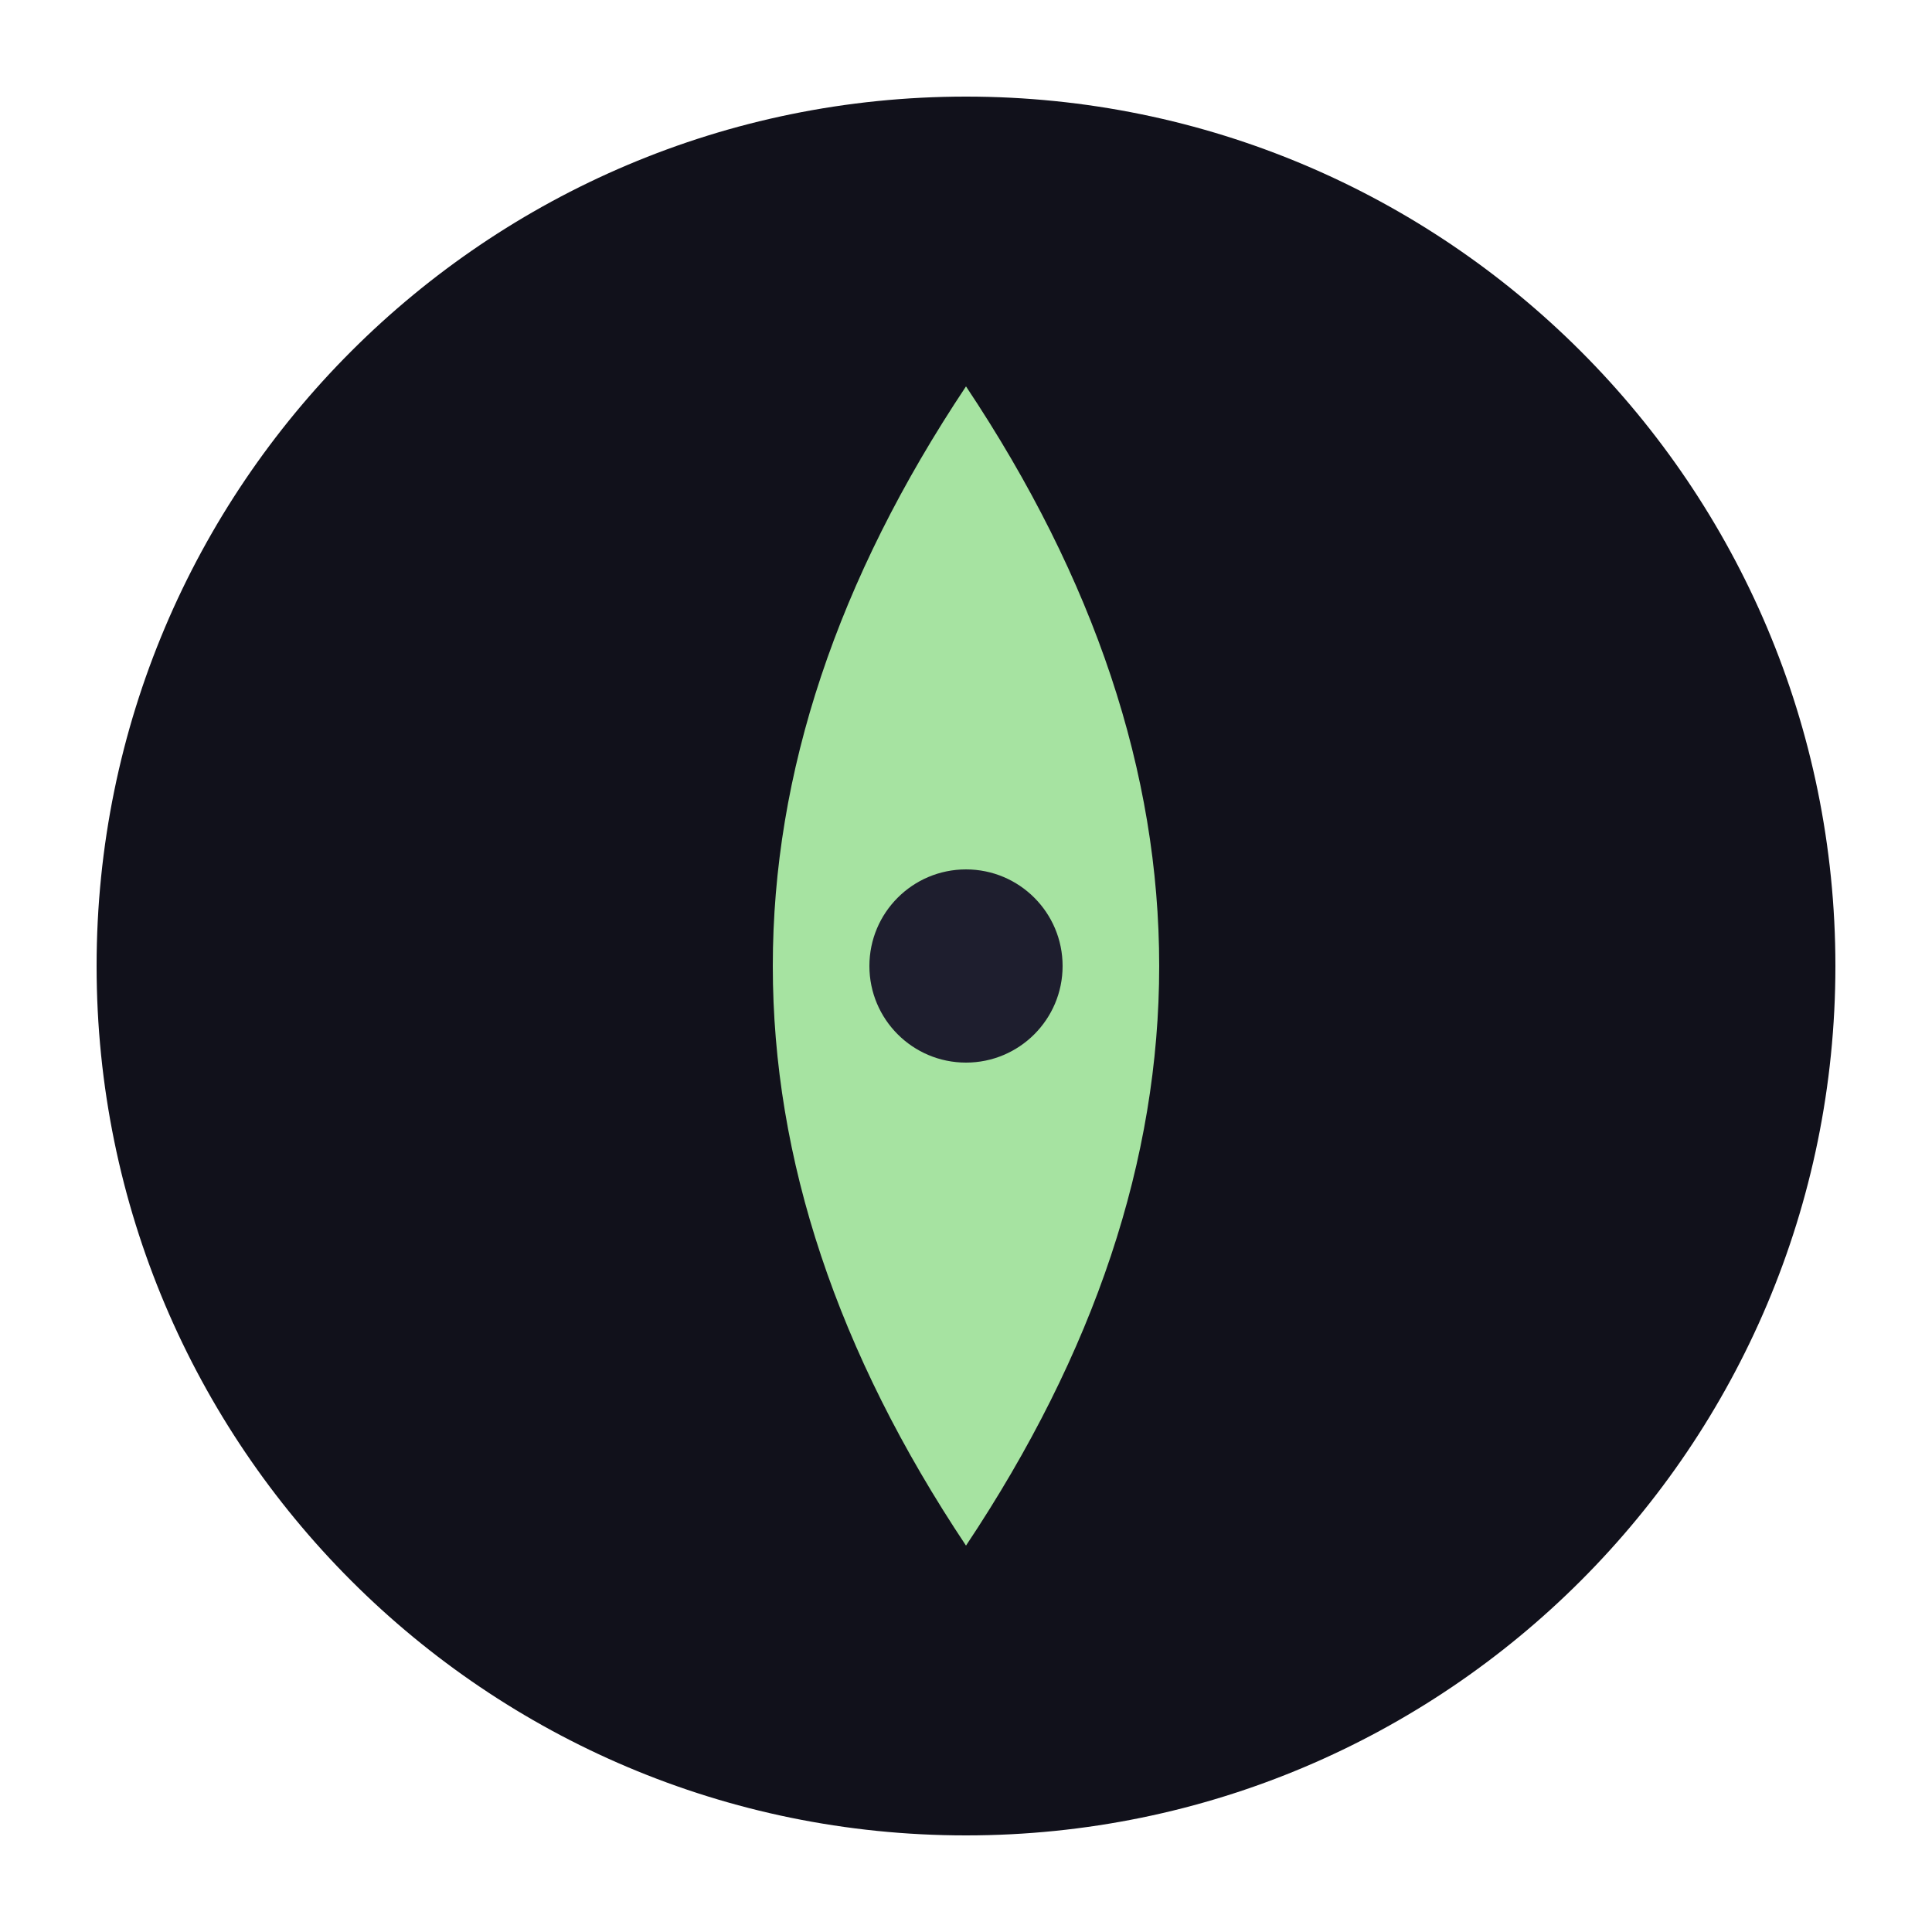
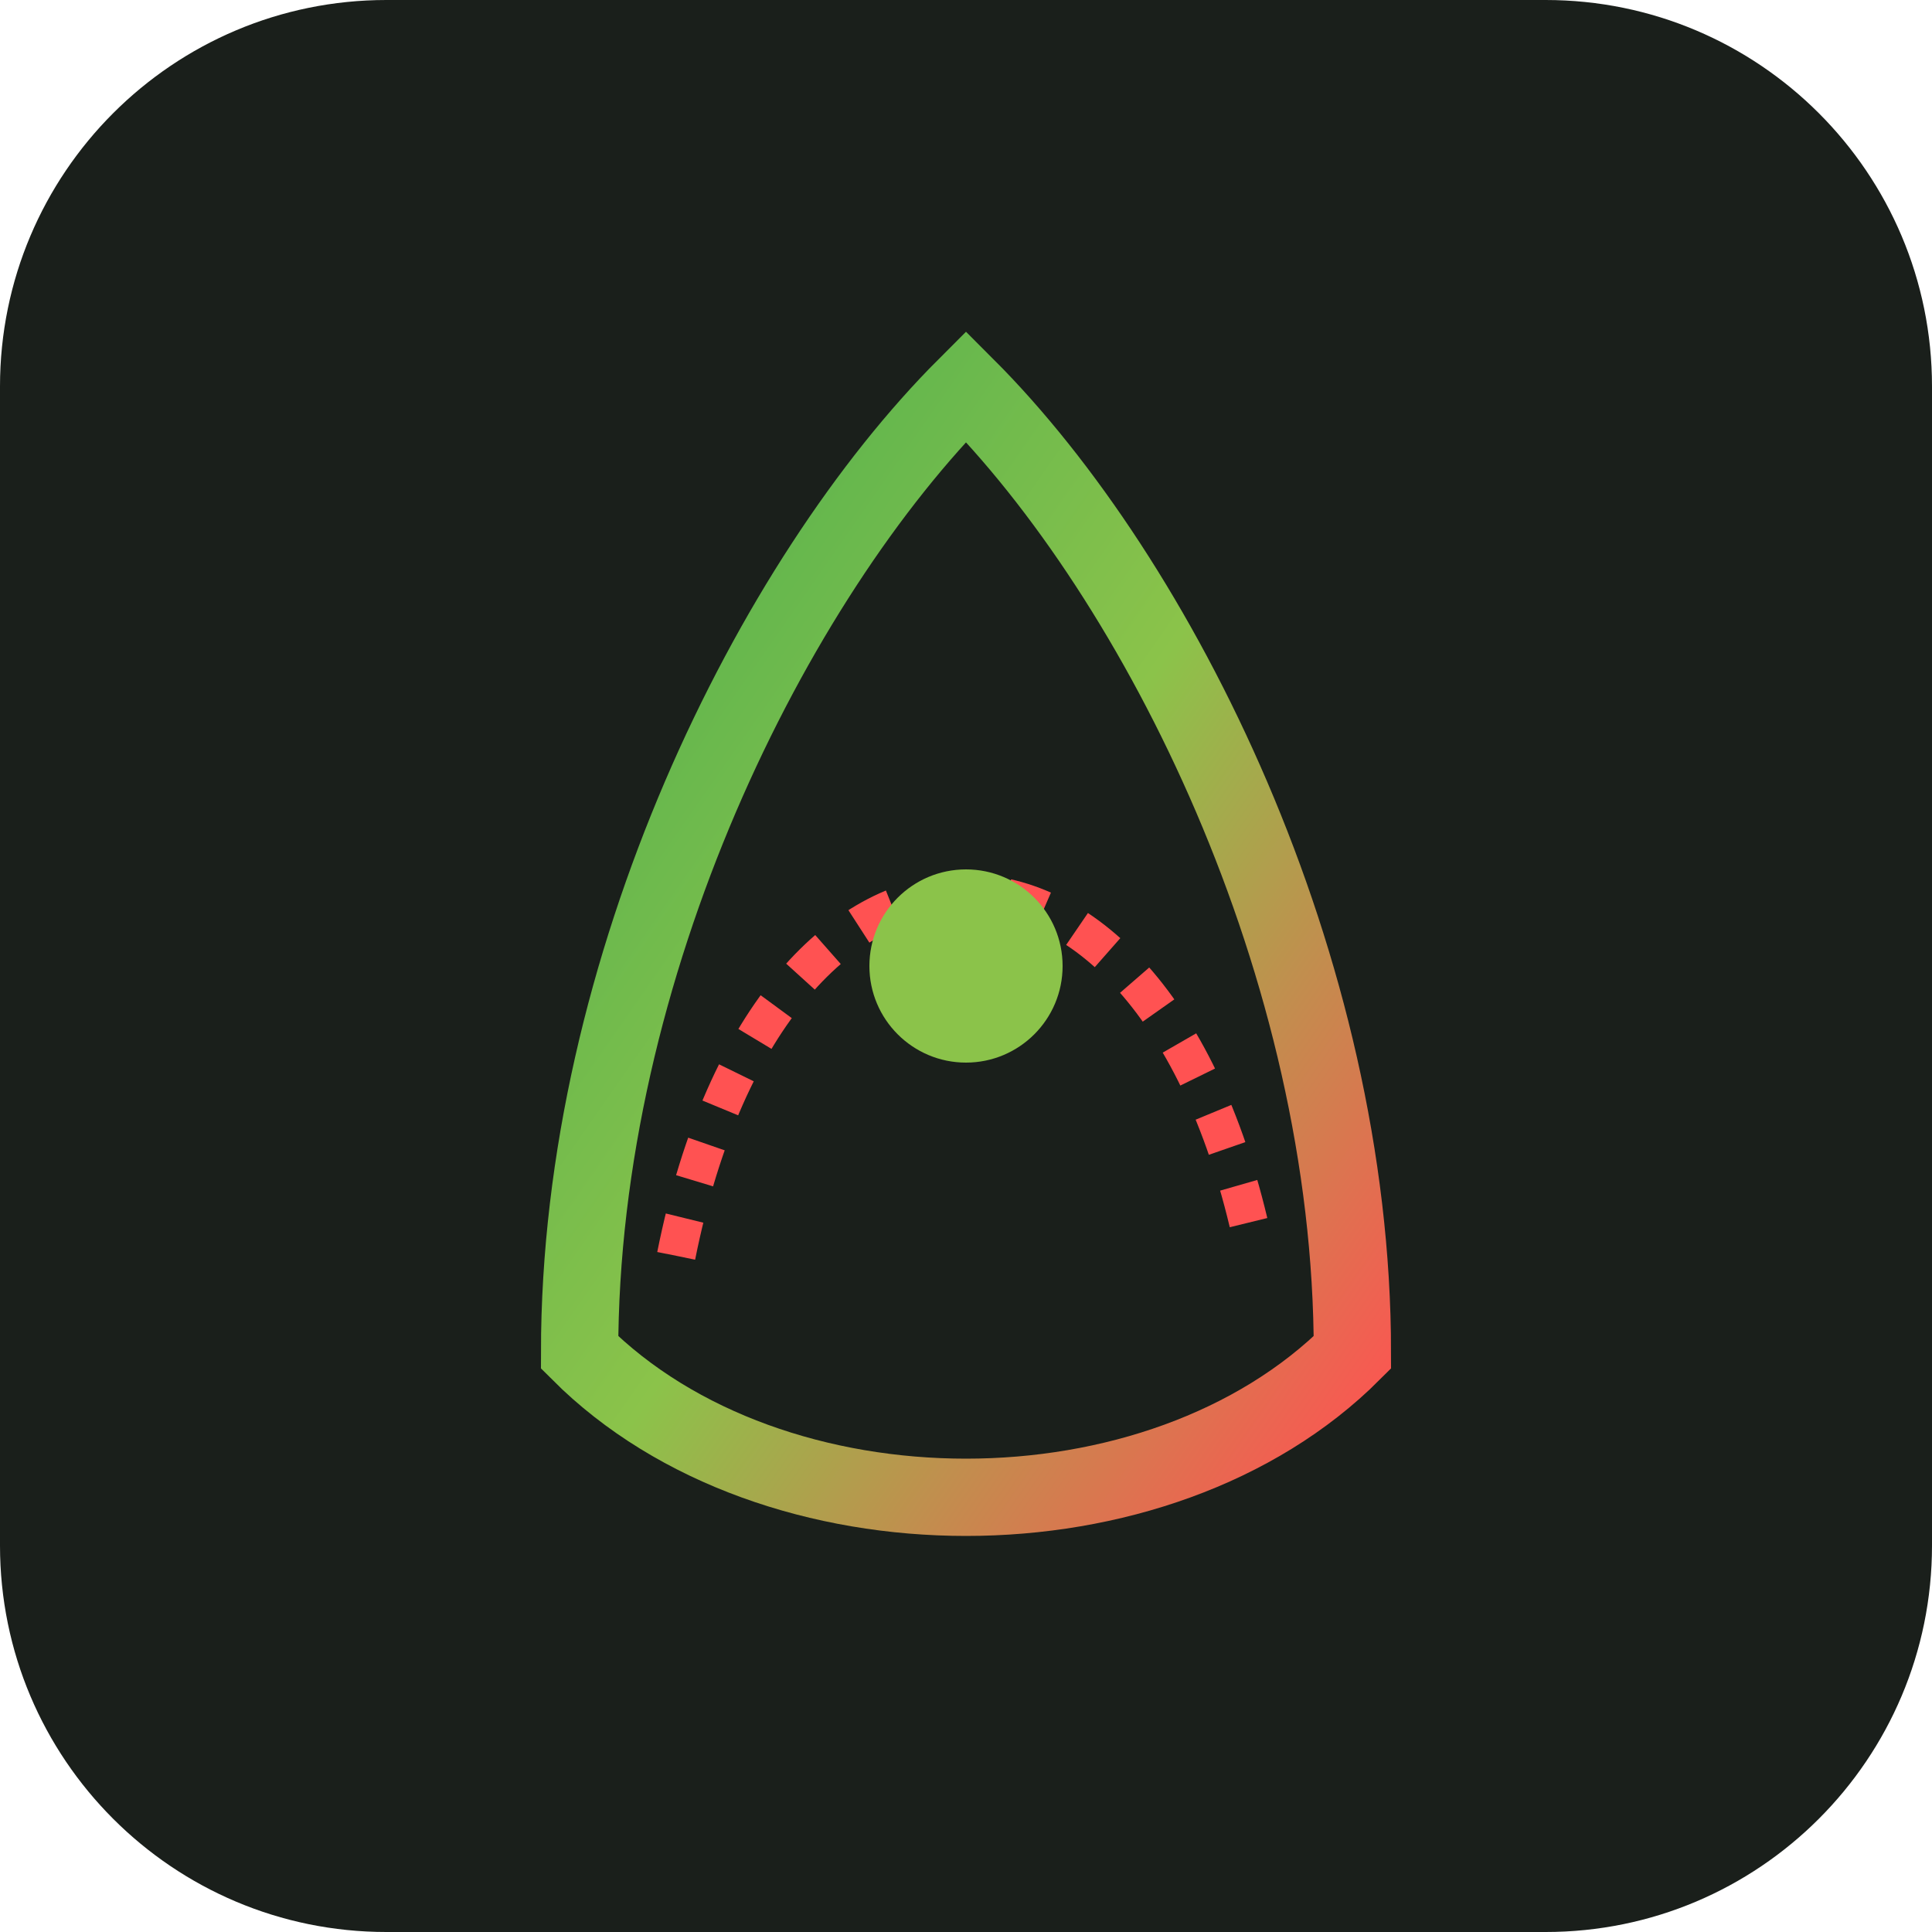
<svg xmlns="http://www.w3.org/2000/svg" viewBox="0 0 100 100">
-   <circle cx="50" cy="50" r="45" fill="#11111B" />
-   <path d="M50 20 Q70 50 50 80 Q30 50 50 20 Z" fill="#A6E3A1" />
-   <circle cx="50" cy="50" r="5" fill="#1E1E2E" />
+   <defs>
+     <linearGradient id="grad" x1="0%" y1="0%" x2="100%" y2="100%">
+       <stop offset="0%" stop-color="#4CAF50" />
+       <stop offset="50%" stop-color="#8BC34A" />
+       <stop offset="100%" stop-color="#FF5252" />
+     </linearGradient>
+   </defs>
+   <rect width="100" height="100" rx="20" fill="#1A1F1B" />
+   <path d="M 30,70 C 30,50 40,30 50,20 C 60,30 70,50 70,70 C 60,80 40,80 30,70 Z" fill="none" stroke="url(#grad)" stroke-width="4" />
+   <path d="M 35,65 C 40,40 60,40 65,65" fill="none" stroke="#FF5252" stroke-width="2" stroke-dasharray="2,2" />
+   <circle cx="50" cy="50" r="5" fill="#8BC34A" />
</svg>
